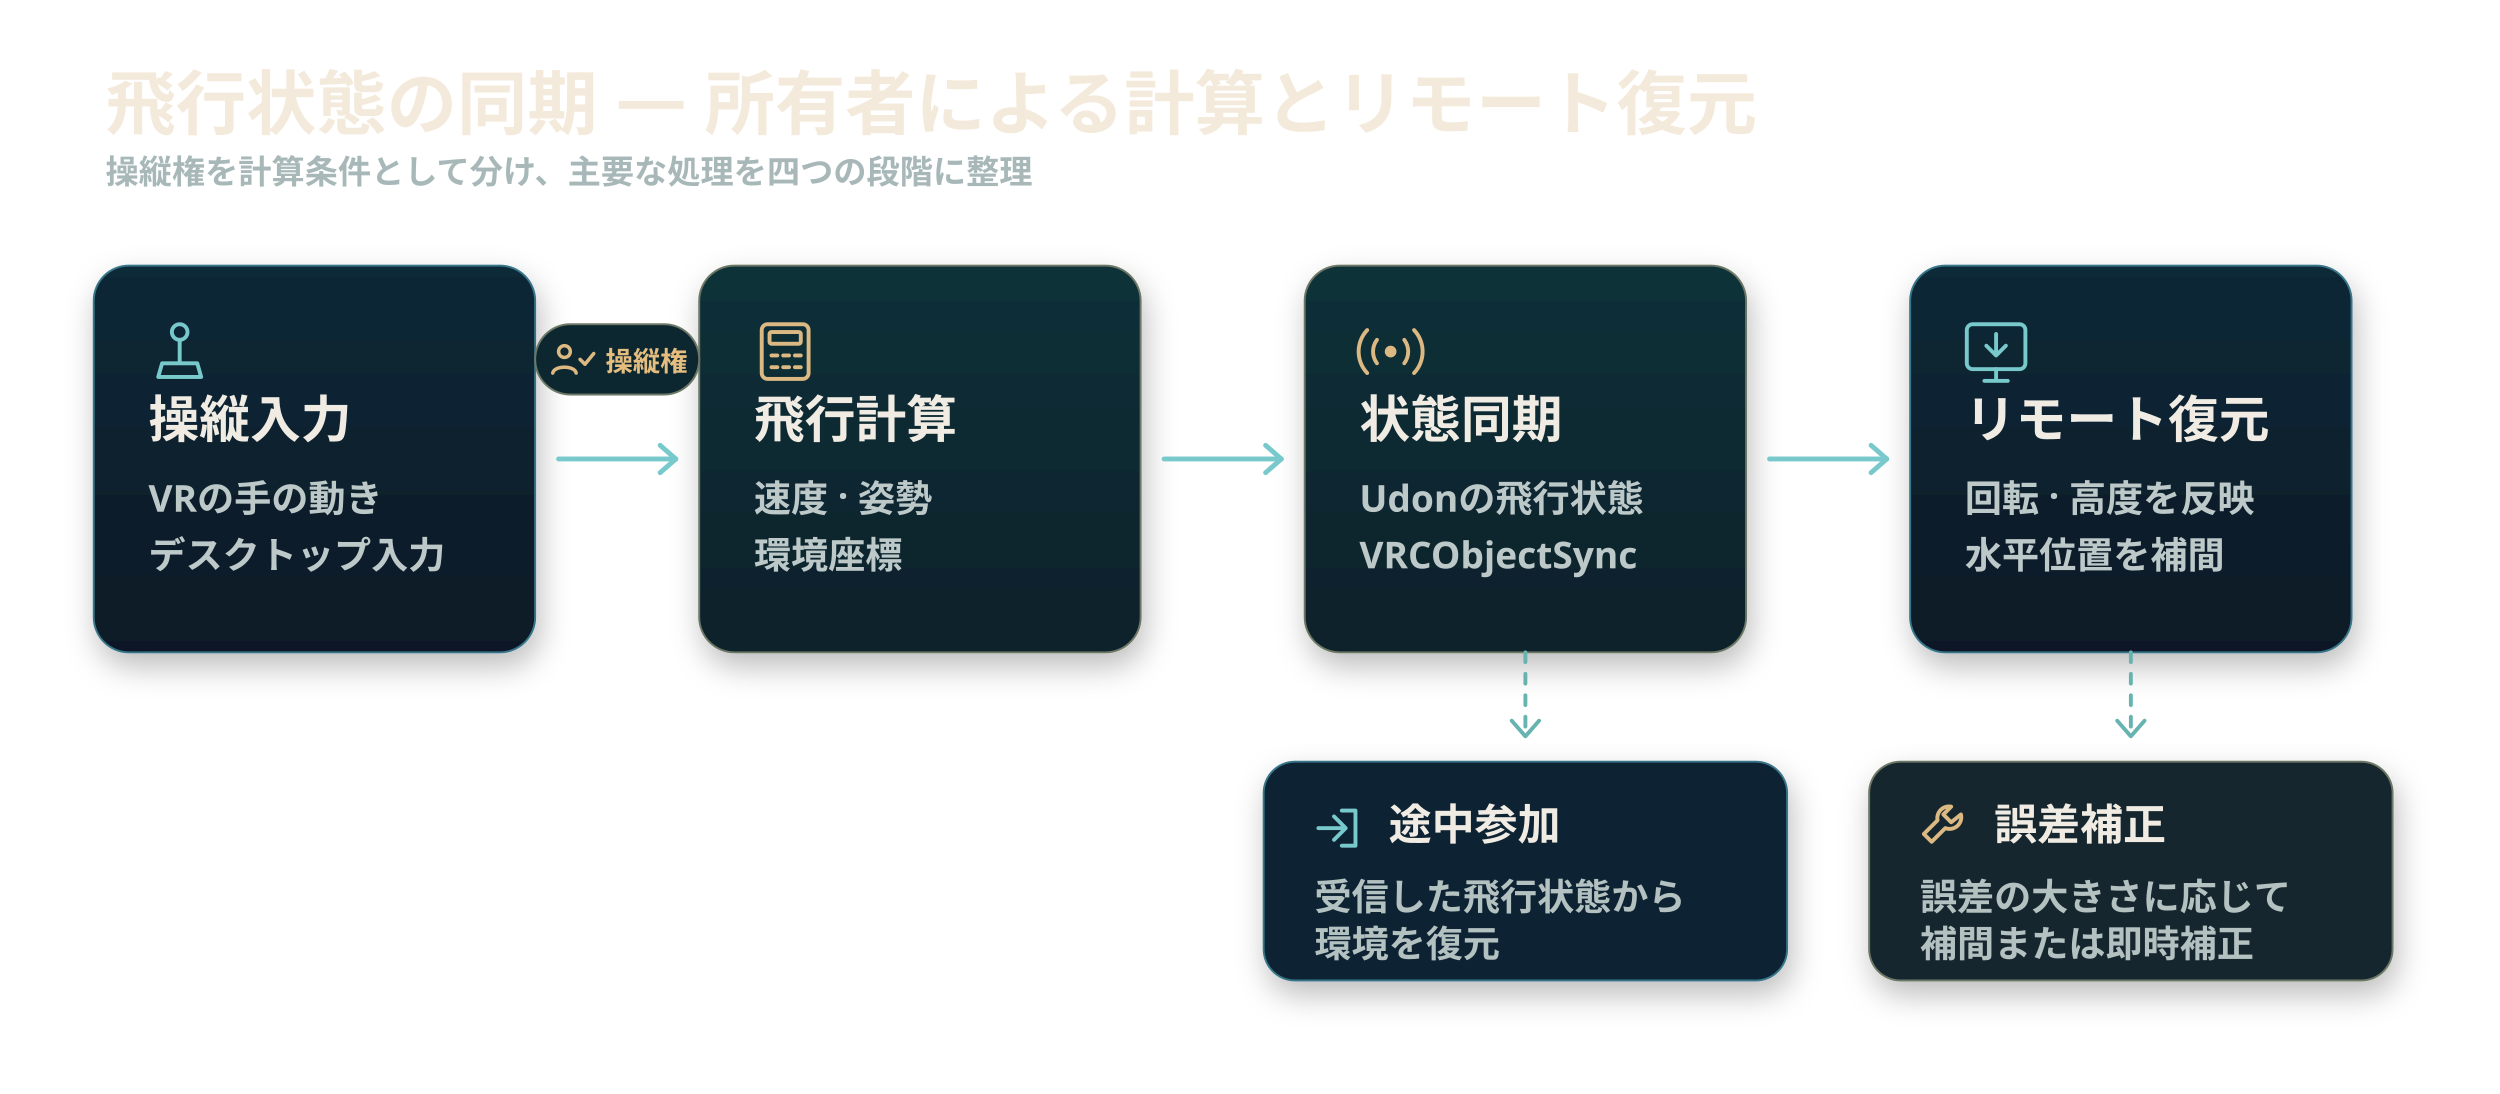
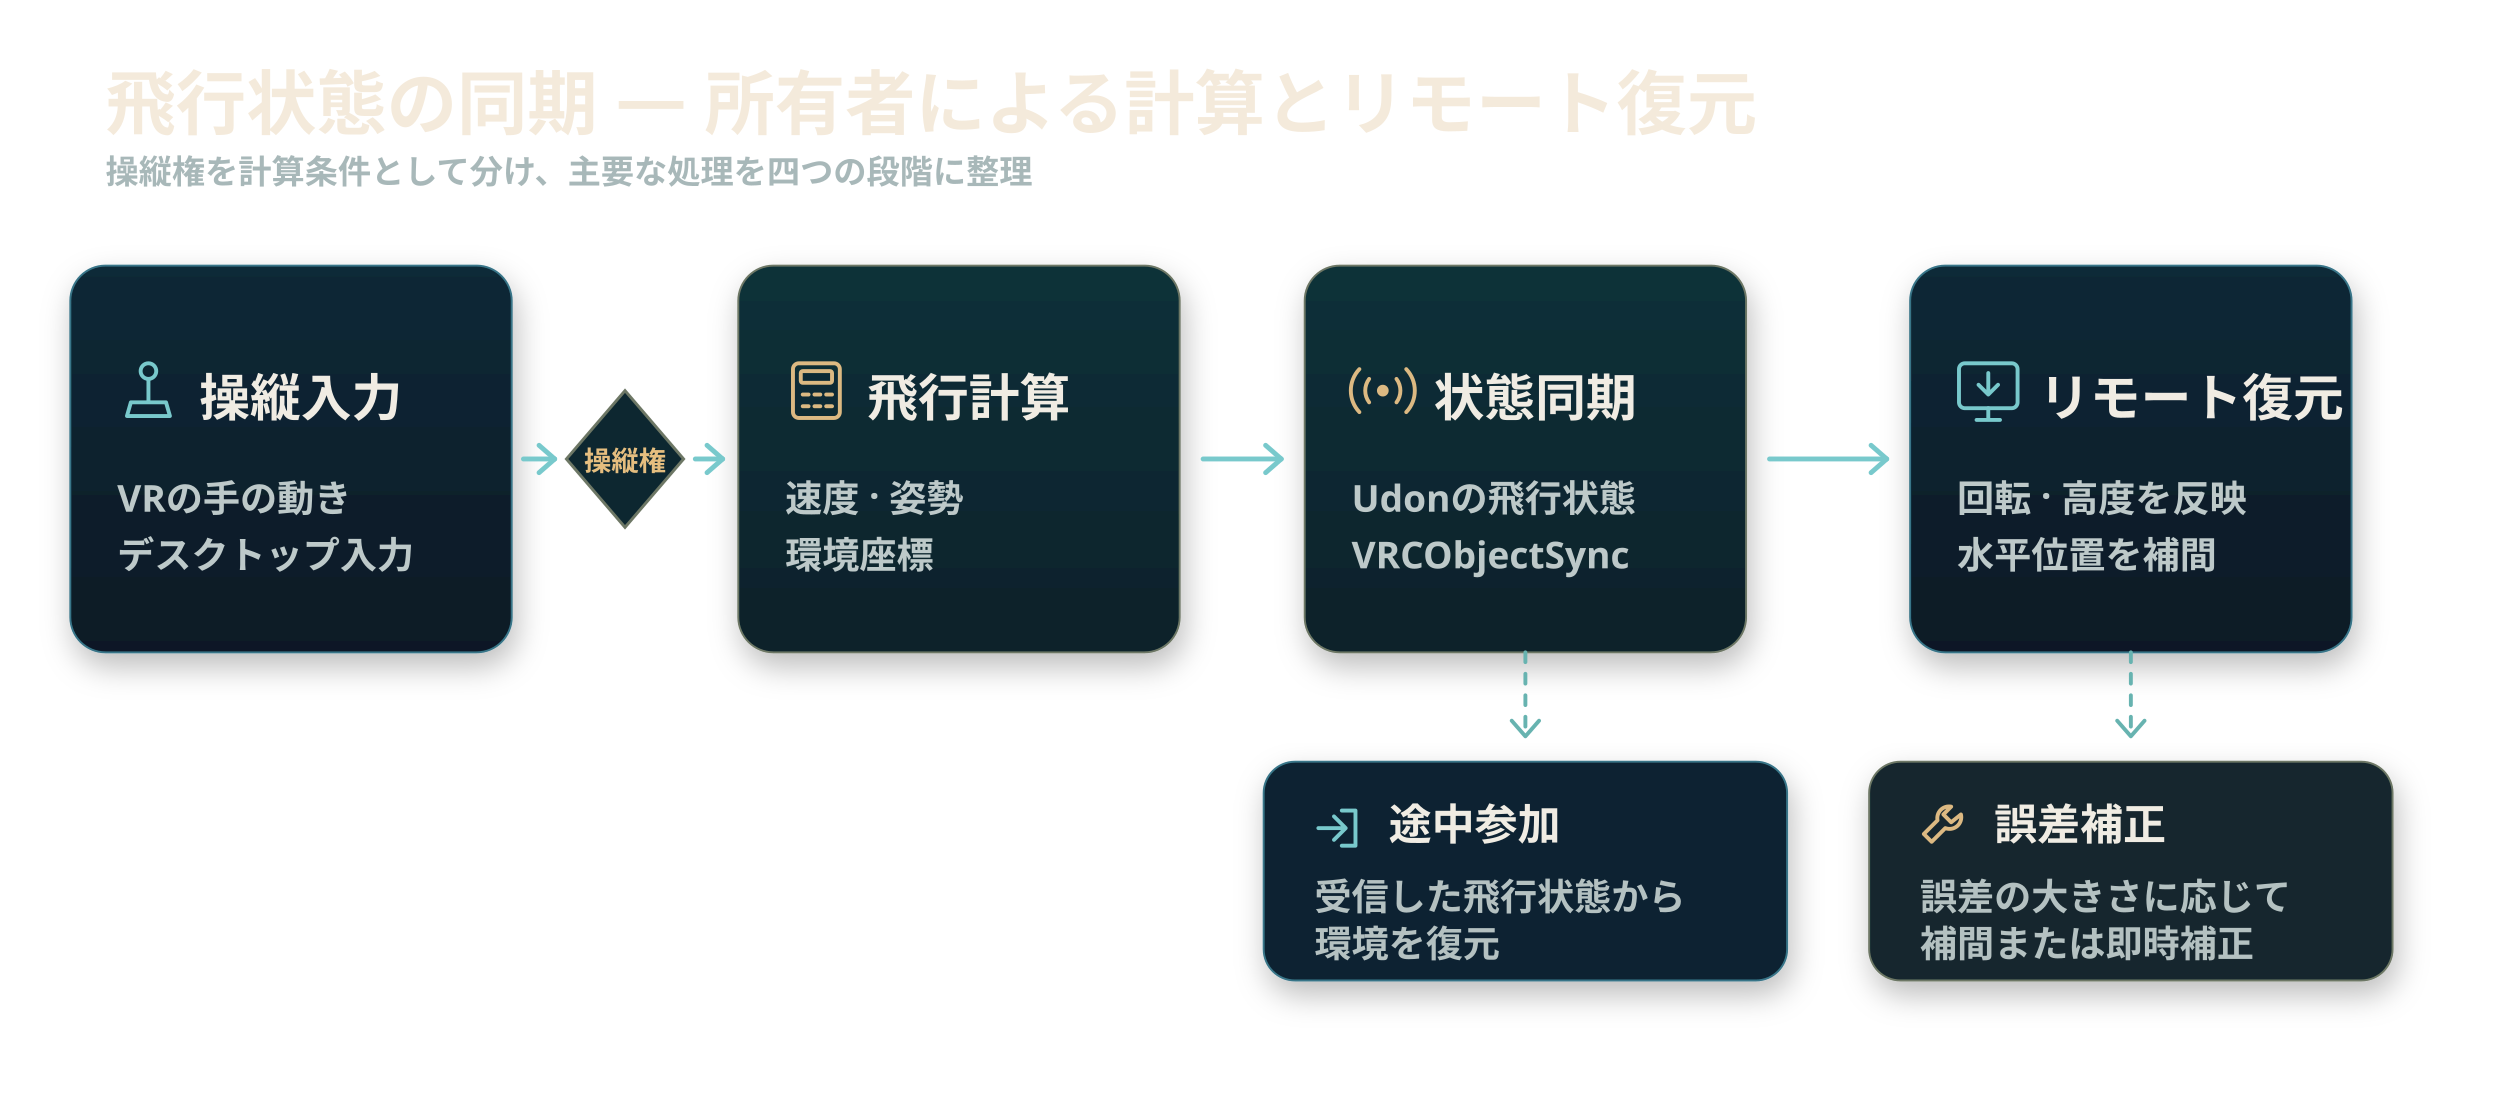
<svg xmlns="http://www.w3.org/2000/svg" width="1280" height="560" viewBox="0 0 1280 560" role="img" aria-labelledby="title desc">
  <defs>
    <linearGradient id="card" x1="0" y1="0" x2="0" y2="1">
      <stop stop-color="#0c2937" />
      <stop offset="1" stop-color="#071925" />
    </linearGradient>
    <linearGradient id="activeCard" x1="0" y1="0" x2="0" y2="1">
      <stop stop-color="#103139" />
      <stop offset="1" stop-color="#09212a" />
    </linearGradient>
    <filter id="shadow" x="-15%" y="-15%" width="130%" height="140%">
      <feDropShadow dy="7" stdDeviation="8" flood-color="#000" flood-opacity=".26" />
    </filter>
    <style>
      text{font-family:"Noto Sans JP","Yu Gothic UI","Segoe UI",sans-serif}
      .title{fill:#f4eadb;font-size:36px;font-weight:700}.sub{fill:#a8b8b9;font-size:17px;font-weight:600}
      .cardTitle{fill:#f0ece3;font-size:26px;font-weight:700}.detail{fill:#bdc9c9;font-size:19px;font-weight:550}
      .condition{fill:#e5be7f;font-size:14px;font-weight:700}.branchTitle{fill:#f0ece3;font-size:22px;font-weight:700}
      .branchText{fill:#b4c1c1;font-size:19px;font-weight:550}
      @media (prefers-color-scheme:light){.title{fill:#173f50}.sub{fill:#586f76}}
    </style>
  </defs>
  <text x="54" y="66" class="title">飛行状態の同期 — 所有者による計算とリモート復元</text>
  <text x="54" y="94" class="sub">操縦権を計算条件として分け、主要な処理を四つの段階に整理</text>
  <g filter="url(#shadow)">
-     <rect x="48" y="136" width="226" height="198" rx="18" fill="url(#card)" stroke="#397488" />
-     <rect x="358" y="136" width="226" height="198" rx="18" fill="url(#activeCard)" stroke="#6d7765" />
+     <rect x="36" y="136" width="226" height="198" rx="18" fill="url(#card)" stroke="#397488" />
+     <rect x="378" y="136" width="226" height="198" rx="18" fill="url(#activeCard)" stroke="#6d7765" />
    <rect x="668" y="136" width="226" height="198" rx="18" fill="url(#activeCard)" stroke="#6d7765" />
    <rect x="978" y="136" width="226" height="198" rx="18" fill="url(#card)" stroke="#397488" />
  </g>
-   <g transform="translate(76 164)" fill="none" stroke="#78c9cc" stroke-width="2" stroke-linecap="round" stroke-linejoin="round">
+   <g transform="translate(60 184)" fill="none" stroke="#78c9cc" stroke-width="2" stroke-linecap="round" stroke-linejoin="round">
    <circle cx="16" cy="6" r="4" />
    <path d="M16 10v12M7 22h18l2 7H5l2-7" />
  </g>
-   <text x="76" y="224" class="cardTitle">操縦入力</text>
-   <text x="76" y="262" class="detail">VRの手の動き</text>
-   <text x="76" y="291" class="detail">デスクトップ入力</text>
-   <g transform="translate(386 164)" fill="none" stroke="#dcb982" stroke-width="2" stroke-linecap="round" stroke-linejoin="round">
+   <text x="102" y="213" class="cardTitle">操縦入力</text>
+   <text x="60" y="262" class="detail">VRの手の動き</text>
+   <text x="60" y="291" class="detail">デスクトップ入力</text>
+   <g transform="translate(402 184)" fill="none" stroke="#dcb982" stroke-width="2" stroke-linecap="round" stroke-linejoin="round">
    <rect x="4" y="2" width="24" height="28" rx="3" />
    <rect x="8" y="6" width="16" height="6" rx="1" />
    <path d="M9 18h3M15 18h3M21 18h3M9 24h3M15 24h3M21 24h3" />
  </g>
-   <text x="386" y="224" class="cardTitle">飛行計算</text>
-   <text x="386" y="262" class="detail">速度 · 姿勢</text>
-   <text x="386" y="291" class="detail">環境座標</text>
-   <g transform="translate(696 164)" fill="none" stroke="#dcb982" stroke-width="2" stroke-linecap="round" stroke-linejoin="round">
+   <text x="444" y="213" class="cardTitle">飛行計算</text>
+   <text x="402" y="262" class="detail">速度 · 姿勢</text>
+   <text x="402" y="291" class="detail">環境座標</text>
+   <g transform="translate(692 184)" fill="none" stroke="#dcb982" stroke-width="2" stroke-linecap="round" stroke-linejoin="round">
    <circle cx="16" cy="16" r="3" fill="#dcb982" stroke="none" />
    <path d="M9 10a10 10 0 0 0 0 12M23 10a10 10 0 0 1 0 12M4 5a16 16 0 0 0 0 22M28 5a16 16 0 0 1 0 22" />
  </g>
-   <text x="696" y="224" class="cardTitle">状態同期</text>
-   <text x="696" y="262" class="detail">Udonの飛行状態</text>
-   <text x="696" y="291" class="detail">VRCObjectSync</text>
-   <g transform="translate(1006 164)" fill="none" stroke="#78c9cc" stroke-width="2" stroke-linecap="round" stroke-linejoin="round">
+   <text x="734" y="213" class="cardTitle">状態同期</text>
+   <text x="692" y="262" class="detail">Udonの飛行状態</text>
+   <text x="692" y="291" class="detail">VRCObjectSync</text>
+   <g transform="translate(1002 184)" fill="none" stroke="#78c9cc" stroke-width="2" stroke-linecap="round" stroke-linejoin="round">
    <rect x="1" y="2" width="30" height="23" rx="3" />
    <path d="M10 31h12M16 25v6M16 7v11M11 13l5 5 5-5" />
  </g>
-   <text x="1006" y="224" class="cardTitle">リモート復元</text>
-   <text x="1006" y="262" class="detail">回転 · 高度を反映</text>
-   <text x="1006" y="291" class="detail">水平位置を補間</text>
+   <text x="1044" y="213" class="cardTitle">リモート復元</text>
+   <text x="1002" y="262" class="detail">回転 · 高度を反映</text>
+   <text x="1002" y="291" class="detail">水平位置を補間</text>
  <g fill="none" stroke="#78c9cc" stroke-width="2.5" stroke-linecap="round" stroke-linejoin="round">
-     <path d="M286 235h60" />
-     <path d="M338 228l8 7-8 7" />
-     <path d="M596 235h60" />
+     <path d="M268 235h16" />
+     <path d="M276 228l8 7-8 7" />
+     <path d="M356 235h14" />
+     <path d="M362 228l8 7-8 7" />
+     <path d="M616 235h40" />
    <path d="M648 228l8 7-8 7" />
    <path d="M906 235h60" />
    <path d="M958 228l8 7-8 7" />
  </g>
-   <g transform="translate(274 166)">
-     <rect width="84" height="36" rx="18" fill="#0d2730" stroke="#6d7765" />
-     <g transform="translate(8 9)" fill="none" stroke="#dcb982" stroke-width="1.8" stroke-linecap="round" stroke-linejoin="round">
-       <circle cx="7" cy="5" r="3" />
-       <path d="M1 16c.7-4 11.3-4 12 0M15 9l2.5 2.5L22 6" />
-     </g>
-     <text x="57" y="24" class="condition" text-anchor="middle">操縦権</text>
-   </g>
+   <path d="M320 200l30 35-30 35-30-35z" fill="#0d2730" stroke="#6d7765" stroke-width="1.5" />
+   <text x="320" y="241" class="condition" text-anchor="middle">操縦権</text>
  <g fill="none" stroke="#67b3b0" stroke-width="2" stroke-linecap="round" stroke-linejoin="round" stroke-dasharray="5 6">
    <path d="M781 334v43" />
    <path d="M1091 334v43" />
  </g>
  <g fill="none" stroke="#67b3b0" stroke-width="2" stroke-linecap="round" stroke-linejoin="round">
    <path d="M774 369l7 8 7-8" />
    <path d="M1084 369l7 8 7-8" />
  </g>
  <g filter="url(#shadow)">
    <rect x="647" y="390" width="268" height="112" rx="16" fill="#092431" stroke="#397488" />
    <rect x="957" y="390" width="268" height="112" rx="16" fill="#14282d" stroke="#6d7765" />
  </g>
  <g transform="translate(673 412)" fill="none" stroke="#78c9cc" stroke-width="2" stroke-linecap="round" stroke-linejoin="round">
    <path d="M14 3h7v18h-7M2 12h14M10 6l6 6-6 6" />
  </g>
  <text x="711" y="430" class="branchTitle">途中参加</text>
  <text x="673" y="466" class="branchText">受信した飛行状態から</text>
  <text x="673" y="490" class="branchText">環境を復元</text>
  <g transform="translate(983 412)" fill="none" stroke="#dcb982" stroke-width="2" stroke-linecap="round" stroke-linejoin="round">
    <path d="M21 5a6 6 0 0 1-8 7l-7 7-4-4 7-7a6 6 0 0 1 7-7l-4 4 4 4z" />
  </g>
  <text x="1021" y="430" class="branchTitle">誤差補正</text>
  <text x="983" y="466" class="branchText">誤差の大きさに応じて</text>
  <text x="983" y="490" class="branchText">補間または即時補正</text>
</svg>
